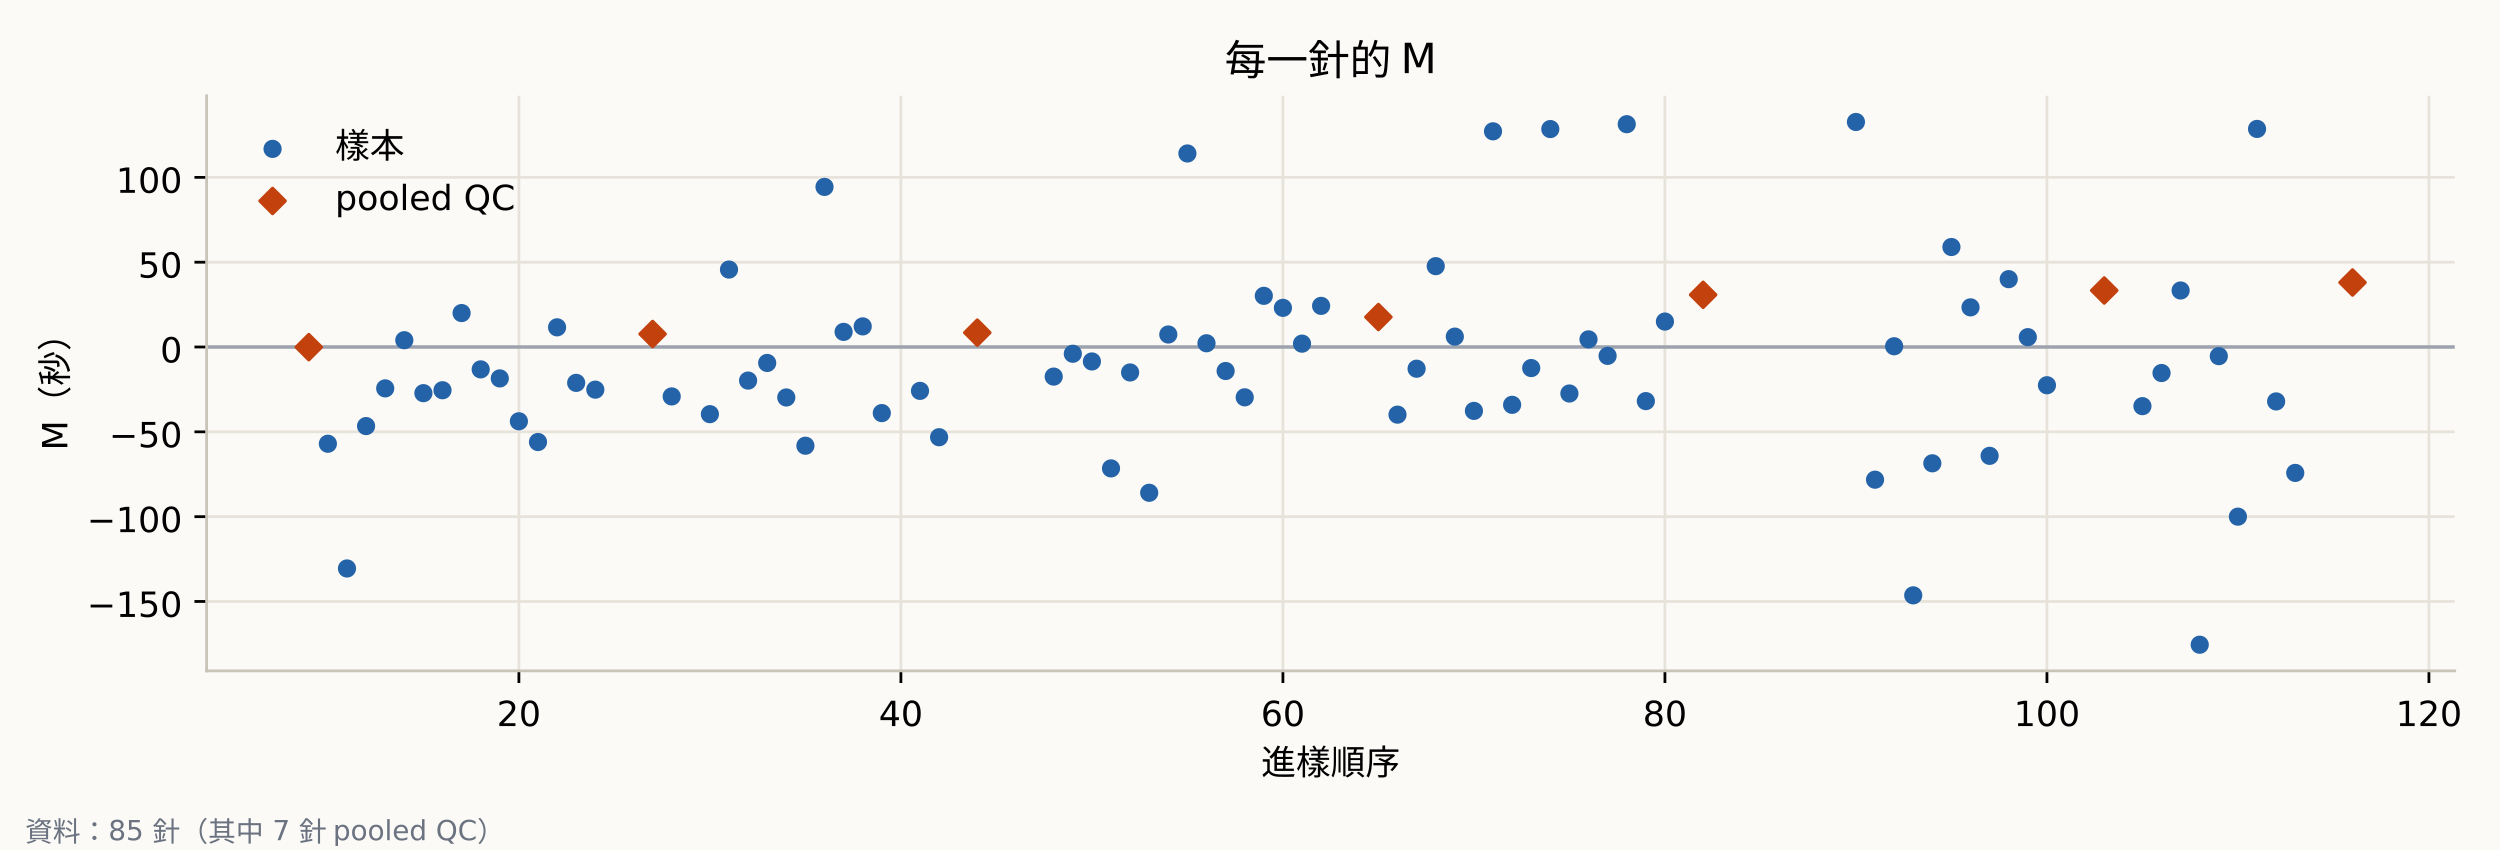
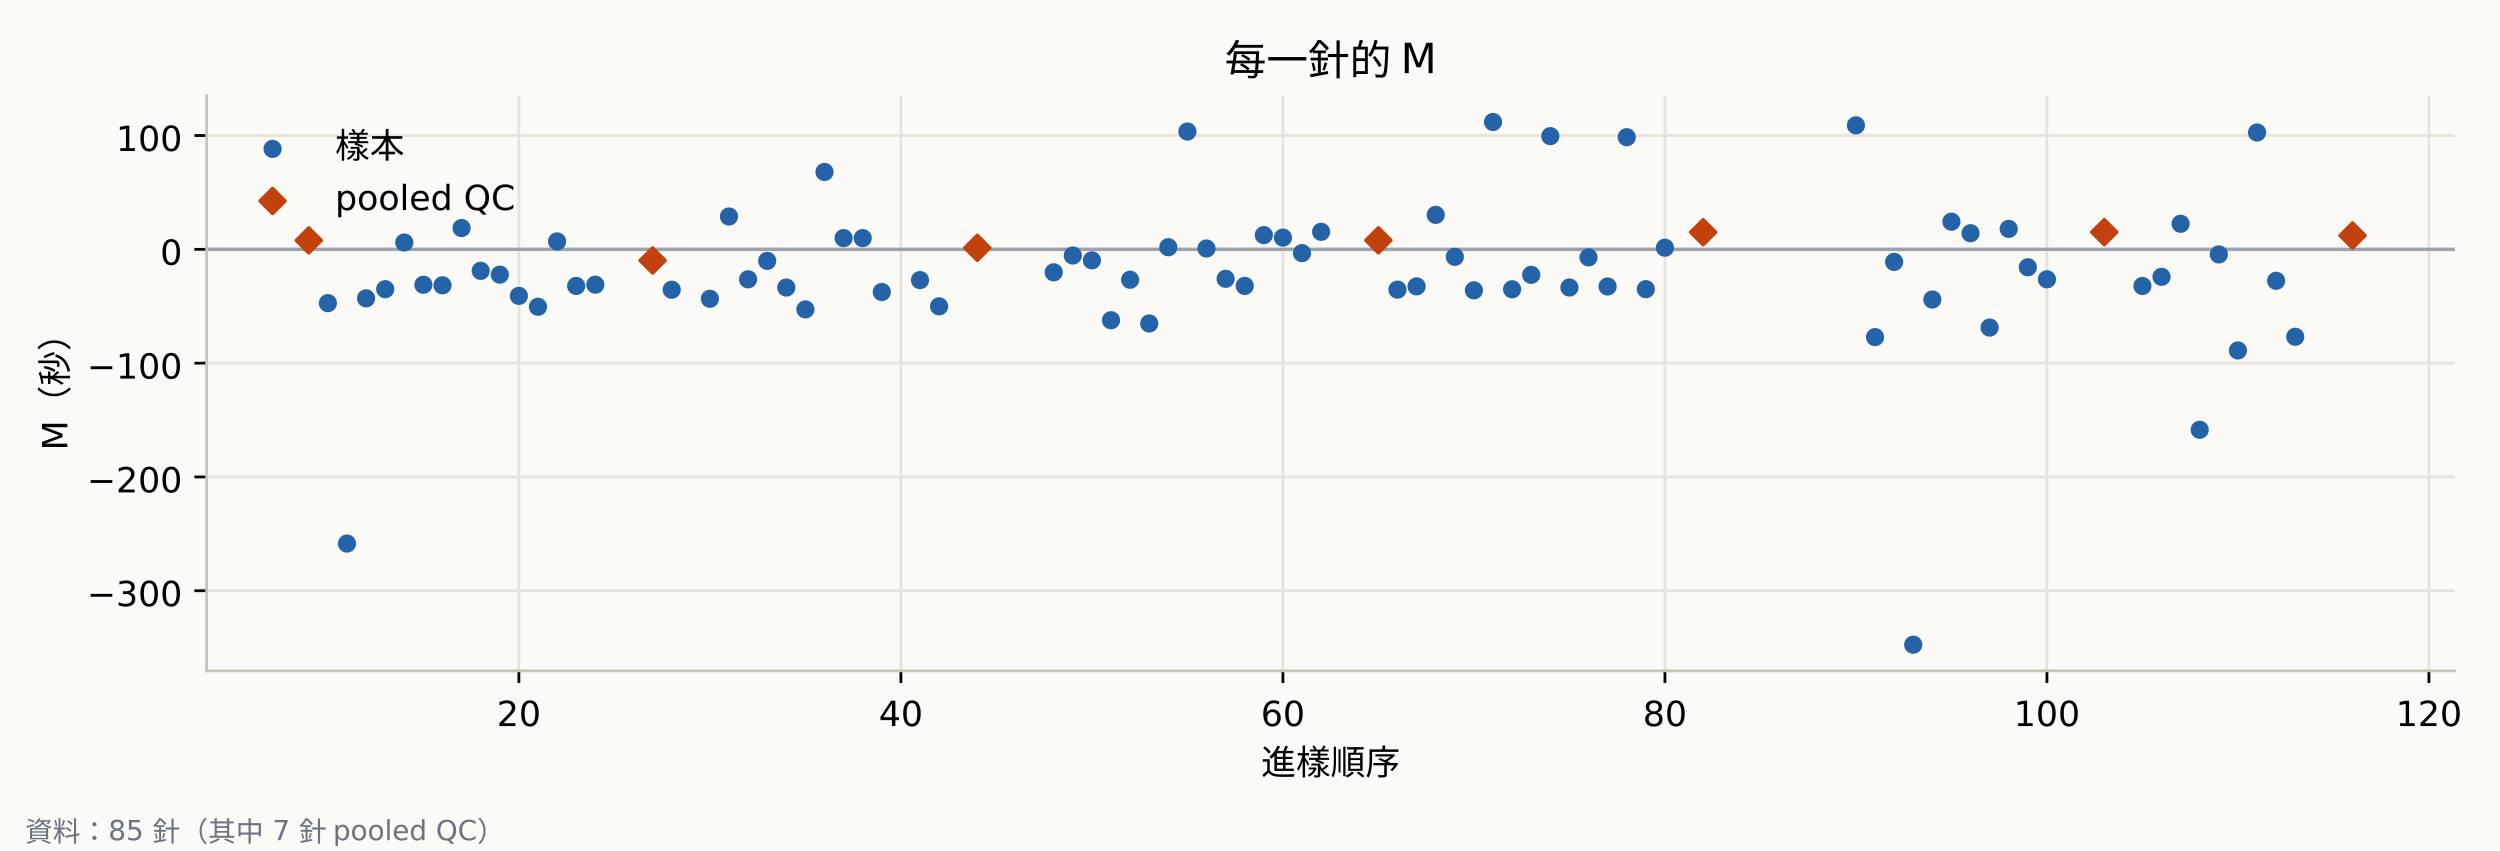
<svg xmlns="http://www.w3.org/2000/svg" xmlns:xlink="http://www.w3.org/1999/xlink" width="720pt" height="244.8pt" viewBox="0 0 720 244.8" version="1.1">
  <defs>
    <style type="text/css">*{stroke-linejoin: round; stroke-linecap: butt}</style>
  </defs>
  <g id="figure_1">
    <g id="patch_1">
      <path d="M 0 244.8 L 720 244.8 L 720 0 L 0 0 z" style="fill: #fbfaf7" />
    </g>
    <g id="axes_1">
      <g id="patch_2">
        <path d="M 59.5 193.21 L 706.96 193.21 L 706.96 27.6 L 59.5 27.6 z" style="fill: #fbfaf7" />
      </g>
      <g id="matplotlib.axis_1">
        <g id="xtick_1">
          <g id="line2d_1">
            <path d="M 149.44 193.21 L 149.44 27.6" clip-path="url(#pf291f7068c)" style="fill: none; stroke: #e7e3da; stroke-width: 0.8; stroke-linecap: square" />
          </g>
          <g id="line2d_2">
            <defs>
              <path id="m63996d41b2" d="M 0 0 L 0 3.5" style="stroke: #000000; stroke-width: 0.8" />
            </defs>
            <g>
              <use xlink:href="#m63996d41b2" x="149.44" y="193.21" style="stroke: #000000; stroke-width: 0.8" />
            </g>
          </g>
          <g id="text_1">
            <text style="font-size: 10px; font-family: 'Microsoft JhengHei', 'Noto Sans TC', 'DejaVu Sans', 'Bitstream Vera Sans', 'Computer Modern Sans Serif', 'Lucida Grande', 'Verdana', 'Geneva', 'Lucid', 'Arial', 'Helvetica', 'Avant Garde', sans-serif; text-anchor: middle" x="149.44" y="209.11" transform="rotate(-0 149.44 209.11)">20</text>
          </g>
        </g>
        <g id="xtick_2">
          <g id="line2d_3">
            <path d="M 259.46 193.21 L 259.46 27.6" clip-path="url(#pf291f7068c)" style="fill: none; stroke: #e7e3da; stroke-width: 0.8; stroke-linecap: square" />
          </g>
          <g id="line2d_4">
            <g>
              <use xlink:href="#m63996d41b2" x="259.46" y="193.21" style="stroke: #000000; stroke-width: 0.8" />
            </g>
          </g>
          <g id="text_2">
            <text style="font-size: 10px; font-family: 'Microsoft JhengHei', 'Noto Sans TC', 'DejaVu Sans', 'Bitstream Vera Sans', 'Computer Modern Sans Serif', 'Lucida Grande', 'Verdana', 'Geneva', 'Lucid', 'Arial', 'Helvetica', 'Avant Garde', sans-serif; text-anchor: middle" x="259.46" y="209.11" transform="rotate(-0 259.46 209.11)">40</text>
          </g>
        </g>
        <g id="xtick_3">
          <g id="line2d_5">
            <path d="M 369.48 193.21 L 369.48 27.6" clip-path="url(#pf291f7068c)" style="fill: none; stroke: #e7e3da; stroke-width: 0.8; stroke-linecap: square" />
          </g>
          <g id="line2d_6">
            <g>
              <use xlink:href="#m63996d41b2" x="369.48" y="193.21" style="stroke: #000000; stroke-width: 0.8" />
            </g>
          </g>
          <g id="text_3">
            <text style="font-size: 10px; font-family: 'Microsoft JhengHei', 'Noto Sans TC', 'DejaVu Sans', 'Bitstream Vera Sans', 'Computer Modern Sans Serif', 'Lucida Grande', 'Verdana', 'Geneva', 'Lucid', 'Arial', 'Helvetica', 'Avant Garde', sans-serif; text-anchor: middle" x="369.48" y="209.11" transform="rotate(-0 369.48 209.11)">60</text>
          </g>
        </g>
        <g id="xtick_4">
          <g id="line2d_7">
            <path d="M 479.5 193.21 L 479.5 27.6" clip-path="url(#pf291f7068c)" style="fill: none; stroke: #e7e3da; stroke-width: 0.8; stroke-linecap: square" />
          </g>
          <g id="line2d_8">
            <g>
              <use xlink:href="#m63996d41b2" x="479.5" y="193.21" style="stroke: #000000; stroke-width: 0.8" />
            </g>
          </g>
          <g id="text_4">
            <text style="font-size: 10px; font-family: 'Microsoft JhengHei', 'Noto Sans TC', 'DejaVu Sans', 'Bitstream Vera Sans', 'Computer Modern Sans Serif', 'Lucida Grande', 'Verdana', 'Geneva', 'Lucid', 'Arial', 'Helvetica', 'Avant Garde', sans-serif; text-anchor: middle" x="479.5" y="209.11" transform="rotate(-0 479.5 209.11)">80</text>
          </g>
        </g>
        <g id="xtick_5">
          <g id="line2d_9">
            <path d="M 589.52 193.21 L 589.52 27.6" clip-path="url(#pf291f7068c)" style="fill: none; stroke: #e7e3da; stroke-width: 0.8; stroke-linecap: square" />
          </g>
          <g id="line2d_10">
            <g>
              <use xlink:href="#m63996d41b2" x="589.52" y="193.21" style="stroke: #000000; stroke-width: 0.8" />
            </g>
          </g>
          <g id="text_5">
            <text style="font-size: 10px; font-family: 'Microsoft JhengHei', 'Noto Sans TC', 'DejaVu Sans', 'Bitstream Vera Sans', 'Computer Modern Sans Serif', 'Lucida Grande', 'Verdana', 'Geneva', 'Lucid', 'Arial', 'Helvetica', 'Avant Garde', sans-serif; text-anchor: middle" x="589.52" y="209.11" transform="rotate(-0 589.52 209.11)">100</text>
          </g>
        </g>
        <g id="xtick_6">
          <g id="line2d_11">
            <path d="M 699.53 193.21 L 699.53 27.6" clip-path="url(#pf291f7068c)" style="fill: none; stroke: #e7e3da; stroke-width: 0.8; stroke-linecap: square" />
          </g>
          <g id="line2d_12">
            <g>
              <use xlink:href="#m63996d41b2" x="699.53" y="193.21" style="stroke: #000000; stroke-width: 0.8" />
            </g>
          </g>
          <g id="text_6">
            <text style="font-size: 10px; font-family: 'Microsoft JhengHei', 'Noto Sans TC', 'DejaVu Sans', 'Bitstream Vera Sans', 'Computer Modern Sans Serif', 'Lucida Grande', 'Verdana', 'Geneva', 'Lucid', 'Arial', 'Helvetica', 'Avant Garde', sans-serif; text-anchor: middle" x="699.53" y="209.11" transform="rotate(-0 699.53 209.11)">120</text>
          </g>
        </g>
        <g id="text_7">
          <text style="font-size: 10px; font-family: 'Microsoft JhengHei', 'Noto Sans TC', 'DejaVu Sans', 'Bitstream Vera Sans', 'Computer Modern Sans Serif', 'Lucida Grande', 'Verdana', 'Geneva', 'Lucid', 'Arial', 'Helvetica', 'Avant Garde', sans-serif; text-anchor: middle" x="383.23" y="223.11" transform="rotate(-0 383.23 223.11)">進樣順序</text>
        </g>
      </g>
      <g id="matplotlib.axis_2">
        <g id="ytick_1">
          <g id="line2d_13">
-             <path d="M 59.5 173.22 L 706.96 173.22" clip-path="url(#pf291f7068c)" style="fill: none; stroke: #e7e3da; stroke-width: 0.8; stroke-linecap: square" />
+             <path d="M 59.5 170.13 L 706.96 170.13" clip-path="url(#pf291f7068c)" style="fill: none; stroke: #e7e3da; stroke-width: 0.8; stroke-linecap: square" />
          </g>
          <g id="line2d_14">
            <defs>
              <path id="m14ef0db2f0" d="M 0 0 L -3.5 0" style="stroke: #000000; stroke-width: 0.8" />
            </defs>
            <g>
-               <use xlink:href="#m14ef0db2f0" x="59.5" y="173.22" style="stroke: #000000; stroke-width: 0.8" />
+               <use xlink:href="#m14ef0db2f0" x="59.5" y="170.13" style="stroke: #000000; stroke-width: 0.8" />
            </g>
          </g>
          <g id="text_8">
-             <text style="font-size: 10px; font-family: 'Microsoft JhengHei', 'Noto Sans TC', 'DejaVu Sans', 'Bitstream Vera Sans', 'Computer Modern Sans Serif', 'Lucida Grande', 'Verdana', 'Geneva', 'Lucid', 'Arial', 'Helvetica', 'Avant Garde', sans-serif; text-anchor: end" x="52.5" y="177.67" transform="rotate(-0 52.5 177.67)">−150</text>
+             <text style="font-size: 10px; font-family: 'Microsoft JhengHei', 'Noto Sans TC', 'DejaVu Sans', 'Bitstream Vera Sans', 'Computer Modern Sans Serif', 'Lucida Grande', 'Verdana', 'Geneva', 'Lucid', 'Arial', 'Helvetica', 'Avant Garde', sans-serif; text-anchor: end" x="52.5" y="174.58" transform="rotate(-0 52.5 174.58)">−300</text>
          </g>
        </g>
        <g id="ytick_2">
          <g id="line2d_15">
-             <path d="M 59.5 148.8 L 706.96 148.8" clip-path="url(#pf291f7068c)" style="fill: none; stroke: #e7e3da; stroke-width: 0.8; stroke-linecap: square" />
+             <path d="M 59.5 137.36 L 706.96 137.36" clip-path="url(#pf291f7068c)" style="fill: none; stroke: #e7e3da; stroke-width: 0.8; stroke-linecap: square" />
          </g>
          <g id="line2d_16">
            <g>
-               <use xlink:href="#m14ef0db2f0" x="59.5" y="148.8" style="stroke: #000000; stroke-width: 0.8" />
+               <use xlink:href="#m14ef0db2f0" x="59.5" y="137.36" style="stroke: #000000; stroke-width: 0.8" />
            </g>
          </g>
          <g id="text_9">
-             <text style="font-size: 10px; font-family: 'Microsoft JhengHei', 'Noto Sans TC', 'DejaVu Sans', 'Bitstream Vera Sans', 'Computer Modern Sans Serif', 'Lucida Grande', 'Verdana', 'Geneva', 'Lucid', 'Arial', 'Helvetica', 'Avant Garde', sans-serif; text-anchor: end" x="52.5" y="153.25" transform="rotate(-0 52.5 153.25)">−100</text>
+             <text style="font-size: 10px; font-family: 'Microsoft JhengHei', 'Noto Sans TC', 'DejaVu Sans', 'Bitstream Vera Sans', 'Computer Modern Sans Serif', 'Lucida Grande', 'Verdana', 'Geneva', 'Lucid', 'Arial', 'Helvetica', 'Avant Garde', sans-serif; text-anchor: end" x="52.5" y="141.81" transform="rotate(-0 52.5 141.81)">−200</text>
          </g>
        </g>
        <g id="ytick_3">
          <g id="line2d_17">
-             <path d="M 59.5 124.37 L 706.96 124.37" clip-path="url(#pf291f7068c)" style="fill: none; stroke: #e7e3da; stroke-width: 0.8; stroke-linecap: square" />
+             <path d="M 59.5 104.59 L 706.96 104.59" clip-path="url(#pf291f7068c)" style="fill: none; stroke: #e7e3da; stroke-width: 0.8; stroke-linecap: square" />
          </g>
          <g id="line2d_18">
            <g>
-               <use xlink:href="#m14ef0db2f0" x="59.5" y="124.37" style="stroke: #000000; stroke-width: 0.8" />
+               <use xlink:href="#m14ef0db2f0" x="59.5" y="104.59" style="stroke: #000000; stroke-width: 0.8" />
            </g>
          </g>
          <g id="text_10">
-             <text style="font-size: 10px; font-family: 'Microsoft JhengHei', 'Noto Sans TC', 'DejaVu Sans', 'Bitstream Vera Sans', 'Computer Modern Sans Serif', 'Lucida Grande', 'Verdana', 'Geneva', 'Lucid', 'Arial', 'Helvetica', 'Avant Garde', sans-serif; text-anchor: end" x="52.5" y="128.82" transform="rotate(-0 52.5 128.82)">−50</text>
+             <text style="font-size: 10px; font-family: 'Microsoft JhengHei', 'Noto Sans TC', 'DejaVu Sans', 'Bitstream Vera Sans', 'Computer Modern Sans Serif', 'Lucida Grande', 'Verdana', 'Geneva', 'Lucid', 'Arial', 'Helvetica', 'Avant Garde', sans-serif; text-anchor: end" x="52.5" y="109.04" transform="rotate(-0 52.5 109.04)">−100</text>
          </g>
        </g>
        <g id="ytick_4">
          <g id="line2d_19">
-             <path d="M 59.5 99.94 L 706.96 99.94" clip-path="url(#pf291f7068c)" style="fill: none; stroke: #e7e3da; stroke-width: 0.8; stroke-linecap: square" />
+             <path d="M 59.5 71.81 L 706.96 71.81" clip-path="url(#pf291f7068c)" style="fill: none; stroke: #e7e3da; stroke-width: 0.8; stroke-linecap: square" />
          </g>
          <g id="line2d_20">
            <g>
-               <use xlink:href="#m14ef0db2f0" x="59.5" y="99.94" style="stroke: #000000; stroke-width: 0.8" />
+               <use xlink:href="#m14ef0db2f0" x="59.5" y="71.81" style="stroke: #000000; stroke-width: 0.8" />
            </g>
          </g>
          <g id="text_11">
-             <text style="font-size: 10px; font-family: 'Microsoft JhengHei', 'Noto Sans TC', 'DejaVu Sans', 'Bitstream Vera Sans', 'Computer Modern Sans Serif', 'Lucida Grande', 'Verdana', 'Geneva', 'Lucid', 'Arial', 'Helvetica', 'Avant Garde', sans-serif; text-anchor: end" x="52.5" y="104.39" transform="rotate(-0 52.5 104.39)">0</text>
+             <text style="font-size: 10px; font-family: 'Microsoft JhengHei', 'Noto Sans TC', 'DejaVu Sans', 'Bitstream Vera Sans', 'Computer Modern Sans Serif', 'Lucida Grande', 'Verdana', 'Geneva', 'Lucid', 'Arial', 'Helvetica', 'Avant Garde', sans-serif; text-anchor: end" x="52.5" y="76.27" transform="rotate(-0 52.5 76.27)">0</text>
          </g>
        </g>
        <g id="ytick_5">
          <g id="line2d_21">
-             <path d="M 59.5 75.51 L 706.96 75.51" clip-path="url(#pf291f7068c)" style="fill: none; stroke: #e7e3da; stroke-width: 0.8; stroke-linecap: square" />
+             <path d="M 59.5 39.04 L 706.96 39.04" clip-path="url(#pf291f7068c)" style="fill: none; stroke: #e7e3da; stroke-width: 0.8; stroke-linecap: square" />
          </g>
          <g id="line2d_22">
            <g>
-               <use xlink:href="#m14ef0db2f0" x="59.5" y="75.51" style="stroke: #000000; stroke-width: 0.8" />
+               <use xlink:href="#m14ef0db2f0" x="59.5" y="39.04" style="stroke: #000000; stroke-width: 0.8" />
            </g>
          </g>
          <g id="text_12">
-             <text style="font-size: 10px; font-family: 'Microsoft JhengHei', 'Noto Sans TC', 'DejaVu Sans', 'Bitstream Vera Sans', 'Computer Modern Sans Serif', 'Lucida Grande', 'Verdana', 'Geneva', 'Lucid', 'Arial', 'Helvetica', 'Avant Garde', sans-serif; text-anchor: end" x="52.5" y="79.96" transform="rotate(-0 52.5 79.96)">50</text>
-           </g>
-         </g>
-         <g id="ytick_6">
-           <g id="line2d_23">
-             <path d="M 59.5 51.08 L 706.96 51.08" clip-path="url(#pf291f7068c)" style="fill: none; stroke: #e7e3da; stroke-width: 0.8; stroke-linecap: square" />
-           </g>
-           <g id="line2d_24">
-             <g>
-               <use xlink:href="#m14ef0db2f0" x="59.5" y="51.08" style="stroke: #000000; stroke-width: 0.8" />
-             </g>
-           </g>
-           <g id="text_13">
-             <text style="font-size: 10px; font-family: 'Microsoft JhengHei', 'Noto Sans TC', 'DejaVu Sans', 'Bitstream Vera Sans', 'Computer Modern Sans Serif', 'Lucida Grande', 'Verdana', 'Geneva', 'Lucid', 'Arial', 'Helvetica', 'Avant Garde', sans-serif; text-anchor: end" x="52.5" y="55.53" transform="rotate(-0 52.5 55.53)">100</text>
-           </g>
-         </g>
-         <g id="text_14">
+             <text style="font-size: 10px; font-family: 'Microsoft JhengHei', 'Noto Sans TC', 'DejaVu Sans', 'Bitstream Vera Sans', 'Computer Modern Sans Serif', 'Lucida Grande', 'Verdana', 'Geneva', 'Lucid', 'Arial', 'Helvetica', 'Avant Garde', sans-serif; text-anchor: end" x="52.5" y="43.49" transform="rotate(-0 52.5 43.49)">100</text>
+           </g>
+         </g>
+         <g id="text_13">
          <text style="font-size: 10px; font-family: 'Microsoft JhengHei', 'Noto Sans TC', 'DejaVu Sans', 'Bitstream Vera Sans', 'Computer Modern Sans Serif', 'Lucida Grande', 'Verdana', 'Geneva', 'Lucid', 'Arial', 'Helvetica', 'Avant Garde', sans-serif; text-anchor: middle" x="19.4" y="110.4" transform="rotate(-90 19.4 110.4)">M（秒）</text>
        </g>
      </g>
-       <g id="line2d_25">
-         <path d="M 59.5 99.94 L 706.96 99.94" clip-path="url(#pf291f7068c)" style="fill: none; stroke: #9ca3af; stroke-linecap: square" />
+       <g id="line2d_23">
+         <path d="M 59.5 71.81 L 706.96 71.81" clip-path="url(#pf291f7068c)" style="fill: none; stroke: #9ca3af; stroke-linecap: square" />
      </g>
      <g id="patch_3">
        <path d="M 59.5 193.21 L 59.5 27.6" style="fill: none; stroke: #c9c4b8; stroke-width: 0.8; stroke-linejoin: miter; stroke-linecap: square" />
      </g>
      <g id="patch_4">
        <path d="M 59.5 193.21 L 706.96 193.21" style="fill: none; stroke: #c9c4b8; stroke-width: 0.8; stroke-linejoin: miter; stroke-linecap: square" />
      </g>
      <g id="PathCollection_1">
        <defs>
          <path id="m99f82aa95f" d="M 0 2.12 C 0.56 2.12 1.1 1.9 1.5 1.5 C 1.9 1.1 2.12 0.56 2.12 0 C 2.12 -0.56 1.9 -1.1 1.5 -1.5 C 1.1 -1.9 0.56 -2.12 0 -2.12 C -0.56 -2.12 -1.1 -1.9 -1.5 -1.5 C -1.9 -1.1 -2.12 -0.56 -2.12 0 C -2.12 0.56 -1.9 1.1 -1.5 1.5 C -1.1 1.9 -0.56 2.12 0 2.12 z" style="stroke: #2563a8" />
        </defs>
        <g clip-path="url(#pf291f7068c)">
-           <use xlink:href="#m99f82aa95f" x="534.51" y="35.13" style="fill: #2563a8; stroke: #2563a8" />
-           <use xlink:href="#m99f82aa95f" x="540.01" y="138.15" style="fill: #2563a8; stroke: #2563a8" />
-           <use xlink:href="#m99f82aa95f" x="545.51" y="99.72" style="fill: #2563a8; stroke: #2563a8" />
-           <use xlink:href="#m99f82aa95f" x="551.01" y="171.46" style="fill: #2563a8; stroke: #2563a8" />
-           <use xlink:href="#m99f82aa95f" x="556.51" y="133.43" style="fill: #2563a8; stroke: #2563a8" />
-           <use xlink:href="#m99f82aa95f" x="562.01" y="71.14" style="fill: #2563a8; stroke: #2563a8" />
-           <use xlink:href="#m99f82aa95f" x="567.51" y="88.52" style="fill: #2563a8; stroke: #2563a8" />
-           <use xlink:href="#m99f82aa95f" x="573.01" y="131.28" style="fill: #2563a8; stroke: #2563a8" />
-           <use xlink:href="#m99f82aa95f" x="578.51" y="80.4" style="fill: #2563a8; stroke: #2563a8" />
-           <use xlink:href="#m99f82aa95f" x="584.01" y="97.1" style="fill: #2563a8; stroke: #2563a8" />
-           <use xlink:href="#m99f82aa95f" x="589.52" y="110.95" style="fill: #2563a8; stroke: #2563a8" />
-           <use xlink:href="#m99f82aa95f" x="617.02" y="116.97" style="fill: #2563a8; stroke: #2563a8" />
-           <use xlink:href="#m99f82aa95f" x="622.52" y="107.43" style="fill: #2563a8; stroke: #2563a8" />
-           <use xlink:href="#m99f82aa95f" x="628.02" y="83.66" style="fill: #2563a8; stroke: #2563a8" />
-           <use xlink:href="#m99f82aa95f" x="633.52" y="185.68" style="fill: #2563a8; stroke: #2563a8" />
-           <use xlink:href="#m99f82aa95f" x="639.02" y="102.57" style="fill: #2563a8; stroke: #2563a8" />
-           <use xlink:href="#m99f82aa95f" x="644.52" y="148.8" style="fill: #2563a8; stroke: #2563a8" />
-           <use xlink:href="#m99f82aa95f" x="650.03" y="37.13" style="fill: #2563a8; stroke: #2563a8" />
-           <use xlink:href="#m99f82aa95f" x="655.53" y="115.61" style="fill: #2563a8; stroke: #2563a8" />
-           <use xlink:href="#m99f82aa95f" x="661.03" y="136.2" style="fill: #2563a8; stroke: #2563a8" />
-           <use xlink:href="#m99f82aa95f" x="314.47" y="104.1" style="fill: #2563a8; stroke: #2563a8" />
-           <use xlink:href="#m99f82aa95f" x="319.97" y="134.9" style="fill: #2563a8; stroke: #2563a8" />
-           <use xlink:href="#m99f82aa95f" x="325.47" y="107.27" style="fill: #2563a8; stroke: #2563a8" />
-           <use xlink:href="#m99f82aa95f" x="330.97" y="141.92" style="fill: #2563a8; stroke: #2563a8" />
-           <use xlink:href="#m99f82aa95f" x="336.47" y="96.34" style="fill: #2563a8; stroke: #2563a8" />
-           <use xlink:href="#m99f82aa95f" x="341.97" y="44.2" style="fill: #2563a8; stroke: #2563a8" />
-           <use xlink:href="#m99f82aa95f" x="347.47" y="98.86" style="fill: #2563a8; stroke: #2563a8" />
-           <use xlink:href="#m99f82aa95f" x="352.98" y="106.85" style="fill: #2563a8; stroke: #2563a8" />
-           <use xlink:href="#m99f82aa95f" x="358.48" y="114.43" style="fill: #2563a8; stroke: #2563a8" />
-           <use xlink:href="#m99f82aa95f" x="363.98" y="85.2" style="fill: #2563a8; stroke: #2563a8" />
-           <use xlink:href="#m99f82aa95f" x="369.48" y="88.66" style="fill: #2563a8; stroke: #2563a8" />
-           <use xlink:href="#m99f82aa95f" x="374.98" y="98.97" style="fill: #2563a8; stroke: #2563a8" />
-           <use xlink:href="#m99f82aa95f" x="380.48" y="88.09" style="fill: #2563a8; stroke: #2563a8" />
-           <use xlink:href="#m99f82aa95f" x="402.48" y="119.42" style="fill: #2563a8; stroke: #2563a8" />
-           <use xlink:href="#m99f82aa95f" x="407.98" y="106.19" style="fill: #2563a8; stroke: #2563a8" />
-           <use xlink:href="#m99f82aa95f" x="413.49" y="76.65" style="fill: #2563a8; stroke: #2563a8" />
-           <use xlink:href="#m99f82aa95f" x="418.99" y="96.95" style="fill: #2563a8; stroke: #2563a8" />
-           <use xlink:href="#m99f82aa95f" x="424.49" y="118.34" style="fill: #2563a8; stroke: #2563a8" />
-           <use xlink:href="#m99f82aa95f" x="429.99" y="37.82" style="fill: #2563a8; stroke: #2563a8" />
-           <use xlink:href="#m99f82aa95f" x="435.49" y="116.59" style="fill: #2563a8; stroke: #2563a8" />
-           <use xlink:href="#m99f82aa95f" x="440.99" y="106" style="fill: #2563a8; stroke: #2563a8" />
-           <use xlink:href="#m99f82aa95f" x="446.49" y="37.17" style="fill: #2563a8; stroke: #2563a8" />
-           <use xlink:href="#m99f82aa95f" x="451.99" y="113.33" style="fill: #2563a8; stroke: #2563a8" />
-           <use xlink:href="#m99f82aa95f" x="457.49" y="97.74" style="fill: #2563a8; stroke: #2563a8" />
-           <use xlink:href="#m99f82aa95f" x="462.99" y="102.49" style="fill: #2563a8; stroke: #2563a8" />
-           <use xlink:href="#m99f82aa95f" x="468.5" y="35.77" style="fill: #2563a8; stroke: #2563a8" />
-           <use xlink:href="#m99f82aa95f" x="474" y="115.52" style="fill: #2563a8; stroke: #2563a8" />
-           <use xlink:href="#m99f82aa95f" x="479.5" y="92.61" style="fill: #2563a8; stroke: #2563a8" />
-           <use xlink:href="#m99f82aa95f" x="94.43" y="127.8" style="fill: #2563a8; stroke: #2563a8" />
-           <use xlink:href="#m99f82aa95f" x="99.93" y="163.72" style="fill: #2563a8; stroke: #2563a8" />
-           <use xlink:href="#m99f82aa95f" x="105.43" y="122.71" style="fill: #2563a8; stroke: #2563a8" />
-           <use xlink:href="#m99f82aa95f" x="110.94" y="111.85" style="fill: #2563a8; stroke: #2563a8" />
-           <use xlink:href="#m99f82aa95f" x="116.44" y="97.98" style="fill: #2563a8; stroke: #2563a8" />
-           <use xlink:href="#m99f82aa95f" x="121.94" y="113.23" style="fill: #2563a8; stroke: #2563a8" />
-           <use xlink:href="#m99f82aa95f" x="127.44" y="112.39" style="fill: #2563a8; stroke: #2563a8" />
-           <use xlink:href="#m99f82aa95f" x="132.94" y="90.16" style="fill: #2563a8; stroke: #2563a8" />
-           <use xlink:href="#m99f82aa95f" x="138.44" y="106.38" style="fill: #2563a8; stroke: #2563a8" />
-           <use xlink:href="#m99f82aa95f" x="143.94" y="108.98" style="fill: #2563a8; stroke: #2563a8" />
-           <use xlink:href="#m99f82aa95f" x="149.44" y="121.33" style="fill: #2563a8; stroke: #2563a8" />
-           <use xlink:href="#m99f82aa95f" x="154.94" y="127.3" style="fill: #2563a8; stroke: #2563a8" />
-           <use xlink:href="#m99f82aa95f" x="160.44" y="94.27" style="fill: #2563a8; stroke: #2563a8" />
-           <use xlink:href="#m99f82aa95f" x="165.94" y="110.27" style="fill: #2563a8; stroke: #2563a8" />
-           <use xlink:href="#m99f82aa95f" x="171.45" y="112.22" style="fill: #2563a8; stroke: #2563a8" />
-           <use xlink:href="#m99f82aa95f" x="193.45" y="114.17" style="fill: #2563a8; stroke: #2563a8" />
-           <use xlink:href="#m99f82aa95f" x="204.45" y="119.28" style="fill: #2563a8; stroke: #2563a8" />
-           <use xlink:href="#m99f82aa95f" x="209.95" y="77.63" style="fill: #2563a8; stroke: #2563a8" />
-           <use xlink:href="#m99f82aa95f" x="215.45" y="109.61" style="fill: #2563a8; stroke: #2563a8" />
-           <use xlink:href="#m99f82aa95f" x="220.95" y="104.53" style="fill: #2563a8; stroke: #2563a8" />
-           <use xlink:href="#m99f82aa95f" x="226.45" y="114.47" style="fill: #2563a8; stroke: #2563a8" />
-           <use xlink:href="#m99f82aa95f" x="231.96" y="128.37" style="fill: #2563a8; stroke: #2563a8" />
-           <use xlink:href="#m99f82aa95f" x="237.46" y="53.83" style="fill: #2563a8; stroke: #2563a8" />
-           <use xlink:href="#m99f82aa95f" x="242.96" y="95.58" style="fill: #2563a8; stroke: #2563a8" />
-           <use xlink:href="#m99f82aa95f" x="248.46" y="94" style="fill: #2563a8; stroke: #2563a8" />
-           <use xlink:href="#m99f82aa95f" x="253.96" y="118.97" style="fill: #2563a8; stroke: #2563a8" />
-           <use xlink:href="#m99f82aa95f" x="264.96" y="112.57" style="fill: #2563a8; stroke: #2563a8" />
-           <use xlink:href="#m99f82aa95f" x="270.46" y="125.92" style="fill: #2563a8; stroke: #2563a8" />
-           <use xlink:href="#m99f82aa95f" x="303.47" y="108.46" style="fill: #2563a8; stroke: #2563a8" />
-           <use xlink:href="#m99f82aa95f" x="308.97" y="101.88" style="fill: #2563a8; stroke: #2563a8" />
+           <use xlink:href="#m99f82aa95f" x="534.51" y="36.1" style="fill: #2563a8; stroke: #2563a8" />
+           <use xlink:href="#m99f82aa95f" x="540.01" y="97.09" style="fill: #2563a8; stroke: #2563a8" />
+           <use xlink:href="#m99f82aa95f" x="545.51" y="75.43" style="fill: #2563a8; stroke: #2563a8" />
+           <use xlink:href="#m99f82aa95f" x="551.01" y="185.68" style="fill: #2563a8; stroke: #2563a8" />
+           <use xlink:href="#m99f82aa95f" x="556.51" y="86.26" style="fill: #2563a8; stroke: #2563a8" />
+           <use xlink:href="#m99f82aa95f" x="562.01" y="63.85" style="fill: #2563a8; stroke: #2563a8" />
+           <use xlink:href="#m99f82aa95f" x="567.51" y="67.17" style="fill: #2563a8; stroke: #2563a8" />
+           <use xlink:href="#m99f82aa95f" x="573.01" y="94.34" style="fill: #2563a8; stroke: #2563a8" />
+           <use xlink:href="#m99f82aa95f" x="578.51" y="65.92" style="fill: #2563a8; stroke: #2563a8" />
+           <use xlink:href="#m99f82aa95f" x="584.01" y="76.97" style="fill: #2563a8; stroke: #2563a8" />
+           <use xlink:href="#m99f82aa95f" x="589.52" y="80.44" style="fill: #2563a8; stroke: #2563a8" />
+           <use xlink:href="#m99f82aa95f" x="617.02" y="82.37" style="fill: #2563a8; stroke: #2563a8" />
+           <use xlink:href="#m99f82aa95f" x="622.52" y="79.73" style="fill: #2563a8; stroke: #2563a8" />
+           <use xlink:href="#m99f82aa95f" x="628.02" y="64.45" style="fill: #2563a8; stroke: #2563a8" />
+           <use xlink:href="#m99f82aa95f" x="633.52" y="123.78" style="fill: #2563a8; stroke: #2563a8" />
+           <use xlink:href="#m99f82aa95f" x="639.02" y="73.27" style="fill: #2563a8; stroke: #2563a8" />
+           <use xlink:href="#m99f82aa95f" x="644.52" y="100.93" style="fill: #2563a8; stroke: #2563a8" />
+           <use xlink:href="#m99f82aa95f" x="650.03" y="38.16" style="fill: #2563a8; stroke: #2563a8" />
+           <use xlink:href="#m99f82aa95f" x="655.53" y="80.87" style="fill: #2563a8; stroke: #2563a8" />
+           <use xlink:href="#m99f82aa95f" x="661.03" y="96.99" style="fill: #2563a8; stroke: #2563a8" />
+           <use xlink:href="#m99f82aa95f" x="314.47" y="74.98" style="fill: #2563a8; stroke: #2563a8" />
+           <use xlink:href="#m99f82aa95f" x="319.97" y="92.23" style="fill: #2563a8; stroke: #2563a8" />
+           <use xlink:href="#m99f82aa95f" x="325.47" y="80.57" style="fill: #2563a8; stroke: #2563a8" />
+           <use xlink:href="#m99f82aa95f" x="330.97" y="93.16" style="fill: #2563a8; stroke: #2563a8" />
+           <use xlink:href="#m99f82aa95f" x="336.47" y="71.2" style="fill: #2563a8; stroke: #2563a8" />
+           <use xlink:href="#m99f82aa95f" x="341.97" y="37.88" style="fill: #2563a8; stroke: #2563a8" />
+           <use xlink:href="#m99f82aa95f" x="347.47" y="71.57" style="fill: #2563a8; stroke: #2563a8" />
+           <use xlink:href="#m99f82aa95f" x="352.98" y="80.3" style="fill: #2563a8; stroke: #2563a8" />
+           <use xlink:href="#m99f82aa95f" x="358.48" y="82.34" style="fill: #2563a8; stroke: #2563a8" />
+           <use xlink:href="#m99f82aa95f" x="363.98" y="67.71" style="fill: #2563a8; stroke: #2563a8" />
+           <use xlink:href="#m99f82aa95f" x="369.48" y="68.43" style="fill: #2563a8; stroke: #2563a8" />
+           <use xlink:href="#m99f82aa95f" x="374.98" y="72.9" style="fill: #2563a8; stroke: #2563a8" />
+           <use xlink:href="#m99f82aa95f" x="380.48" y="66.76" style="fill: #2563a8; stroke: #2563a8" />
+           <use xlink:href="#m99f82aa95f" x="402.48" y="83.42" style="fill: #2563a8; stroke: #2563a8" />
+           <use xlink:href="#m99f82aa95f" x="407.98" y="82.47" style="fill: #2563a8; stroke: #2563a8" />
+           <use xlink:href="#m99f82aa95f" x="413.49" y="61.88" style="fill: #2563a8; stroke: #2563a8" />
+           <use xlink:href="#m99f82aa95f" x="418.99" y="73.97" style="fill: #2563a8; stroke: #2563a8" />
+           <use xlink:href="#m99f82aa95f" x="424.49" y="83.62" style="fill: #2563a8; stroke: #2563a8" />
+           <use xlink:href="#m99f82aa95f" x="429.99" y="35.13" style="fill: #2563a8; stroke: #2563a8" />
+           <use xlink:href="#m99f82aa95f" x="435.49" y="83.31" style="fill: #2563a8; stroke: #2563a8" />
+           <use xlink:href="#m99f82aa95f" x="440.99" y="79.15" style="fill: #2563a8; stroke: #2563a8" />
+           <use xlink:href="#m99f82aa95f" x="446.49" y="39.21" style="fill: #2563a8; stroke: #2563a8" />
+           <use xlink:href="#m99f82aa95f" x="451.99" y="82.8" style="fill: #2563a8; stroke: #2563a8" />
+           <use xlink:href="#m99f82aa95f" x="457.49" y="74.12" style="fill: #2563a8; stroke: #2563a8" />
+           <use xlink:href="#m99f82aa95f" x="462.99" y="82.5" style="fill: #2563a8; stroke: #2563a8" />
+           <use xlink:href="#m99f82aa95f" x="468.5" y="39.52" style="fill: #2563a8; stroke: #2563a8" />
+           <use xlink:href="#m99f82aa95f" x="474" y="83.28" style="fill: #2563a8; stroke: #2563a8" />
+           <use xlink:href="#m99f82aa95f" x="479.5" y="71.34" style="fill: #2563a8; stroke: #2563a8" />
+           <use xlink:href="#m99f82aa95f" x="94.43" y="87.31" style="fill: #2563a8; stroke: #2563a8" />
+           <use xlink:href="#m99f82aa95f" x="99.93" y="156.54" style="fill: #2563a8; stroke: #2563a8" />
+           <use xlink:href="#m99f82aa95f" x="105.43" y="85.92" style="fill: #2563a8; stroke: #2563a8" />
+           <use xlink:href="#m99f82aa95f" x="110.94" y="83.29" style="fill: #2563a8; stroke: #2563a8" />
+           <use xlink:href="#m99f82aa95f" x="116.44" y="69.84" style="fill: #2563a8; stroke: #2563a8" />
+           <use xlink:href="#m99f82aa95f" x="121.94" y="82.02" style="fill: #2563a8; stroke: #2563a8" />
+           <use xlink:href="#m99f82aa95f" x="127.44" y="82.17" style="fill: #2563a8; stroke: #2563a8" />
+           <use xlink:href="#m99f82aa95f" x="132.94" y="65.67" style="fill: #2563a8; stroke: #2563a8" />
+           <use xlink:href="#m99f82aa95f" x="138.44" y="78" style="fill: #2563a8; stroke: #2563a8" />
+           <use xlink:href="#m99f82aa95f" x="143.94" y="79.1" style="fill: #2563a8; stroke: #2563a8" />
+           <use xlink:href="#m99f82aa95f" x="149.44" y="85.21" style="fill: #2563a8; stroke: #2563a8" />
+           <use xlink:href="#m99f82aa95f" x="154.94" y="88.34" style="fill: #2563a8; stroke: #2563a8" />
+           <use xlink:href="#m99f82aa95f" x="160.44" y="69.53" style="fill: #2563a8; stroke: #2563a8" />
+           <use xlink:href="#m99f82aa95f" x="165.94" y="82.35" style="fill: #2563a8; stroke: #2563a8" />
+           <use xlink:href="#m99f82aa95f" x="171.45" y="81.99" style="fill: #2563a8; stroke: #2563a8" />
+           <use xlink:href="#m99f82aa95f" x="193.45" y="83.44" style="fill: #2563a8; stroke: #2563a8" />
+           <use xlink:href="#m99f82aa95f" x="204.45" y="86.05" style="fill: #2563a8; stroke: #2563a8" />
+           <use xlink:href="#m99f82aa95f" x="209.95" y="62.35" style="fill: #2563a8; stroke: #2563a8" />
+           <use xlink:href="#m99f82aa95f" x="215.45" y="80.44" style="fill: #2563a8; stroke: #2563a8" />
+           <use xlink:href="#m99f82aa95f" x="220.95" y="75.13" style="fill: #2563a8; stroke: #2563a8" />
+           <use xlink:href="#m99f82aa95f" x="226.45" y="82.81" style="fill: #2563a8; stroke: #2563a8" />
+           <use xlink:href="#m99f82aa95f" x="231.96" y="89.11" style="fill: #2563a8; stroke: #2563a8" />
+           <use xlink:href="#m99f82aa95f" x="237.46" y="49.52" style="fill: #2563a8; stroke: #2563a8" />
+           <use xlink:href="#m99f82aa95f" x="242.96" y="68.57" style="fill: #2563a8; stroke: #2563a8" />
+           <use xlink:href="#m99f82aa95f" x="248.46" y="68.57" style="fill: #2563a8; stroke: #2563a8" />
+           <use xlink:href="#m99f82aa95f" x="253.96" y="84.1" style="fill: #2563a8; stroke: #2563a8" />
+           <use xlink:href="#m99f82aa95f" x="264.96" y="80.67" style="fill: #2563a8; stroke: #2563a8" />
+           <use xlink:href="#m99f82aa95f" x="270.46" y="88.23" style="fill: #2563a8; stroke: #2563a8" />
+           <use xlink:href="#m99f82aa95f" x="303.47" y="78.43" style="fill: #2563a8; stroke: #2563a8" />
+           <use xlink:href="#m99f82aa95f" x="308.97" y="73.59" style="fill: #2563a8; stroke: #2563a8" />
        </g>
      </g>
      <g id="PathCollection_2">
        <defs>
          <path id="m6c930103a4" d="M 0 3.61 L 3.61 0 L 0 -3.61 L -3.61 0 z" style="stroke: #c2410c" />
        </defs>
        <g clip-path="url(#pf291f7068c)">
-           <use xlink:href="#m6c930103a4" x="88.93" y="99.98" style="fill: #c2410c; stroke: #c2410c" />
-           <use xlink:href="#m6c930103a4" x="187.95" y="96.19" style="fill: #c2410c; stroke: #c2410c" />
-           <use xlink:href="#m6c930103a4" x="281.46" y="95.8" style="fill: #c2410c; stroke: #c2410c" />
-           <use xlink:href="#m6c930103a4" x="490.5" y="84.9" style="fill: #c2410c; stroke: #c2410c" />
-           <use xlink:href="#m6c930103a4" x="606.02" y="83.66" style="fill: #c2410c; stroke: #c2410c" />
-           <use xlink:href="#m6c930103a4" x="677.53" y="81.36" style="fill: #c2410c; stroke: #c2410c" />
-           <use xlink:href="#m6c930103a4" x="396.98" y="91.31" style="fill: #c2410c; stroke: #c2410c" />
-         </g>
-       </g>
-       <g id="text_15">
+           <use xlink:href="#m6c930103a4" x="88.93" y="69.24" style="fill: #c2410c; stroke: #c2410c" />
+           <use xlink:href="#m6c930103a4" x="187.95" y="75.03" style="fill: #c2410c; stroke: #c2410c" />
+           <use xlink:href="#m6c930103a4" x="281.46" y="71.38" style="fill: #c2410c; stroke: #c2410c" />
+           <use xlink:href="#m6c930103a4" x="490.5" y="66.88" style="fill: #c2410c; stroke: #c2410c" />
+           <use xlink:href="#m6c930103a4" x="606.02" y="66.86" style="fill: #c2410c; stroke: #c2410c" />
+           <use xlink:href="#m6c930103a4" x="677.53" y="67.83" style="fill: #c2410c; stroke: #c2410c" />
+           <use xlink:href="#m6c930103a4" x="396.98" y="69.21" style="fill: #c2410c; stroke: #c2410c" />
+         </g>
+       </g>
+       <g id="text_14">
        <text style="font-size: 12px; font-family: 'Microsoft JhengHei', 'Noto Sans TC', 'DejaVu Sans', 'Bitstream Vera Sans', 'Computer Modern Sans Serif', 'Lucida Grande', 'Verdana', 'Geneva', 'Lucid', 'Arial', 'Helvetica', 'Avant Garde', sans-serif; text-anchor: middle" x="383.23" y="21.6" transform="rotate(-0 383.23 21.6)">每一針的 M</text>
      </g>
      <g id="legend_1">
        <g id="PathCollection_3">
          <g>
            <use xlink:href="#m99f82aa95f" x="78.5" y="42.88" style="fill: #2563a8; stroke: #2563a8" />
          </g>
        </g>
-         <g id="text_16">
+         <g id="text_15">
          <text style="font-size: 10px; font-family: 'Microsoft JhengHei', 'Noto Sans TC', 'DejaVu Sans', 'Bitstream Vera Sans', 'Computer Modern Sans Serif', 'Lucida Grande', 'Verdana', 'Geneva', 'Lucid', 'Arial', 'Helvetica', 'Avant Garde', sans-serif; text-anchor: start" x="96.5" y="45.5" transform="rotate(-0 96.5 45.5)">樣本</text>
        </g>
        <g id="PathCollection_4">
          <g>
            <use xlink:href="#m6c930103a4" x="78.5" y="57.88" style="fill: #c2410c; stroke: #c2410c" />
          </g>
        </g>
-         <g id="text_17">
+         <g id="text_16">
          <text style="font-size: 10px; font-family: 'Microsoft JhengHei', 'Noto Sans TC', 'DejaVu Sans', 'Bitstream Vera Sans', 'Computer Modern Sans Serif', 'Lucida Grande', 'Verdana', 'Geneva', 'Lucid', 'Arial', 'Helvetica', 'Avant Garde', sans-serif; text-anchor: start" x="96.5" y="60.5" transform="rotate(-0 96.5 60.5)">pooled QC</text>
        </g>
      </g>
    </g>
-     <g id="text_18">
+     <g id="text_17">
      <text style="font-size: 8px; font-family: 'Microsoft JhengHei', 'Noto Sans TC', 'DejaVu Sans', 'Bitstream Vera Sans', 'Computer Modern Sans Serif', 'Lucida Grande', 'Verdana', 'Geneva', 'Lucid', 'Arial', 'Helvetica', 'Avant Garde', sans-serif; text-anchor: start; fill: #6b7280" x="7.2" y="242.35" transform="rotate(-0 7.2 242.35)">資料：85 針（其中 7 針 pooled QC）</text>
    </g>
  </g>
  <defs>
    <clipPath id="pf291f7068c">
      <rect x="59.5" y="27.6" width="647.46" height="165.61" />
    </clipPath>
  </defs>
</svg>
